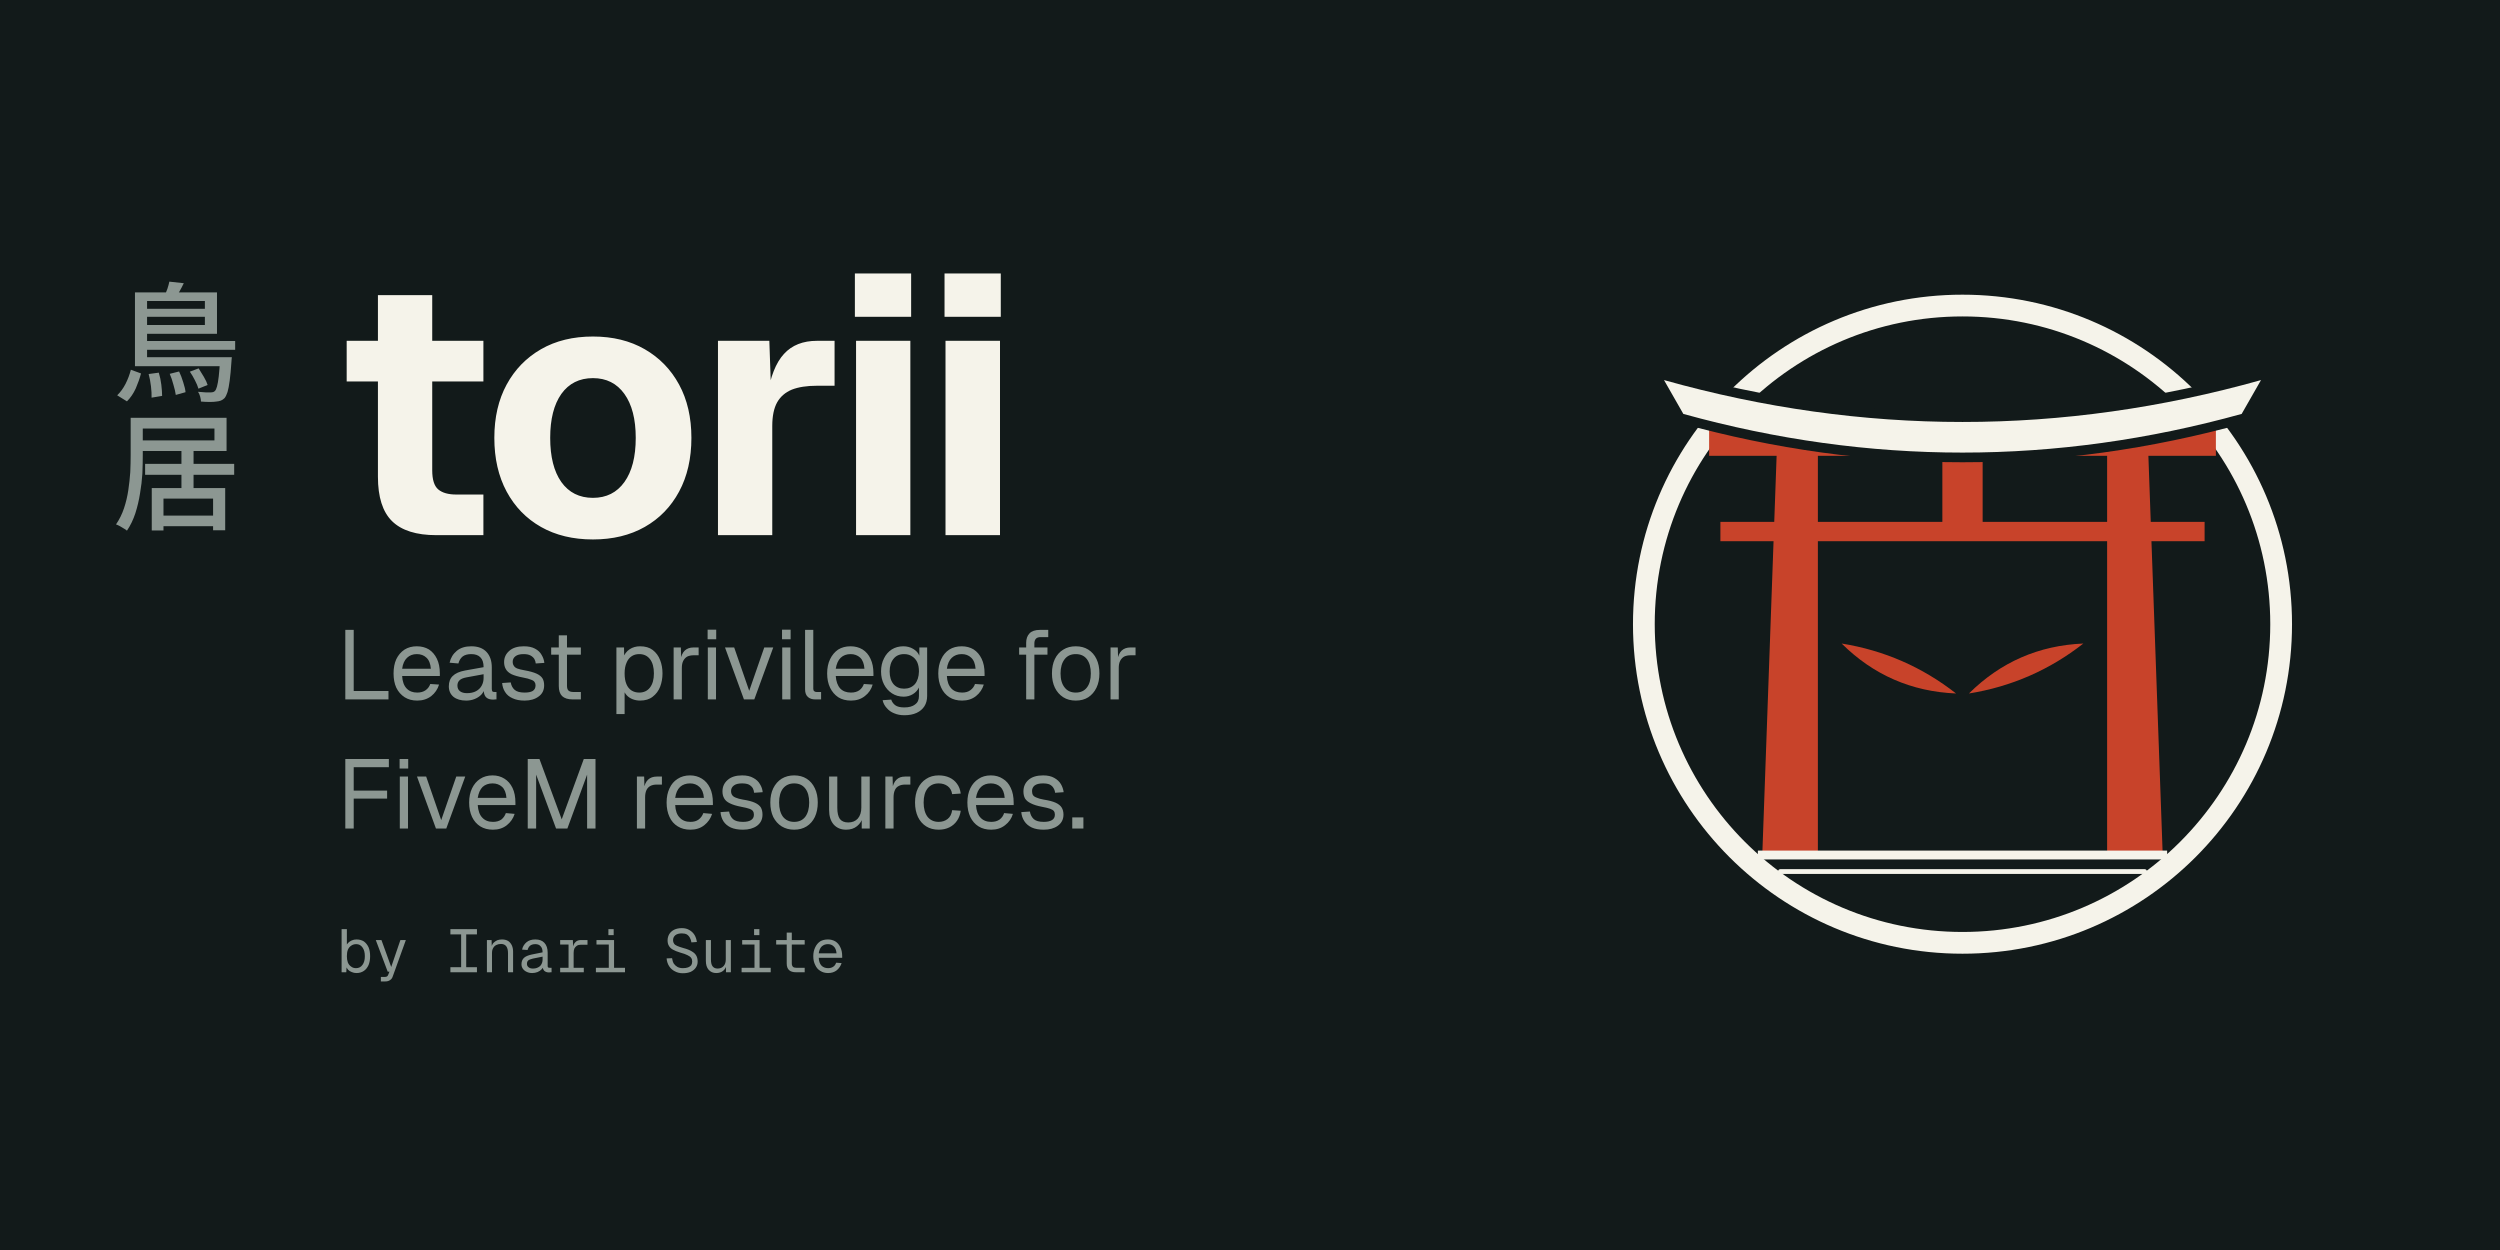
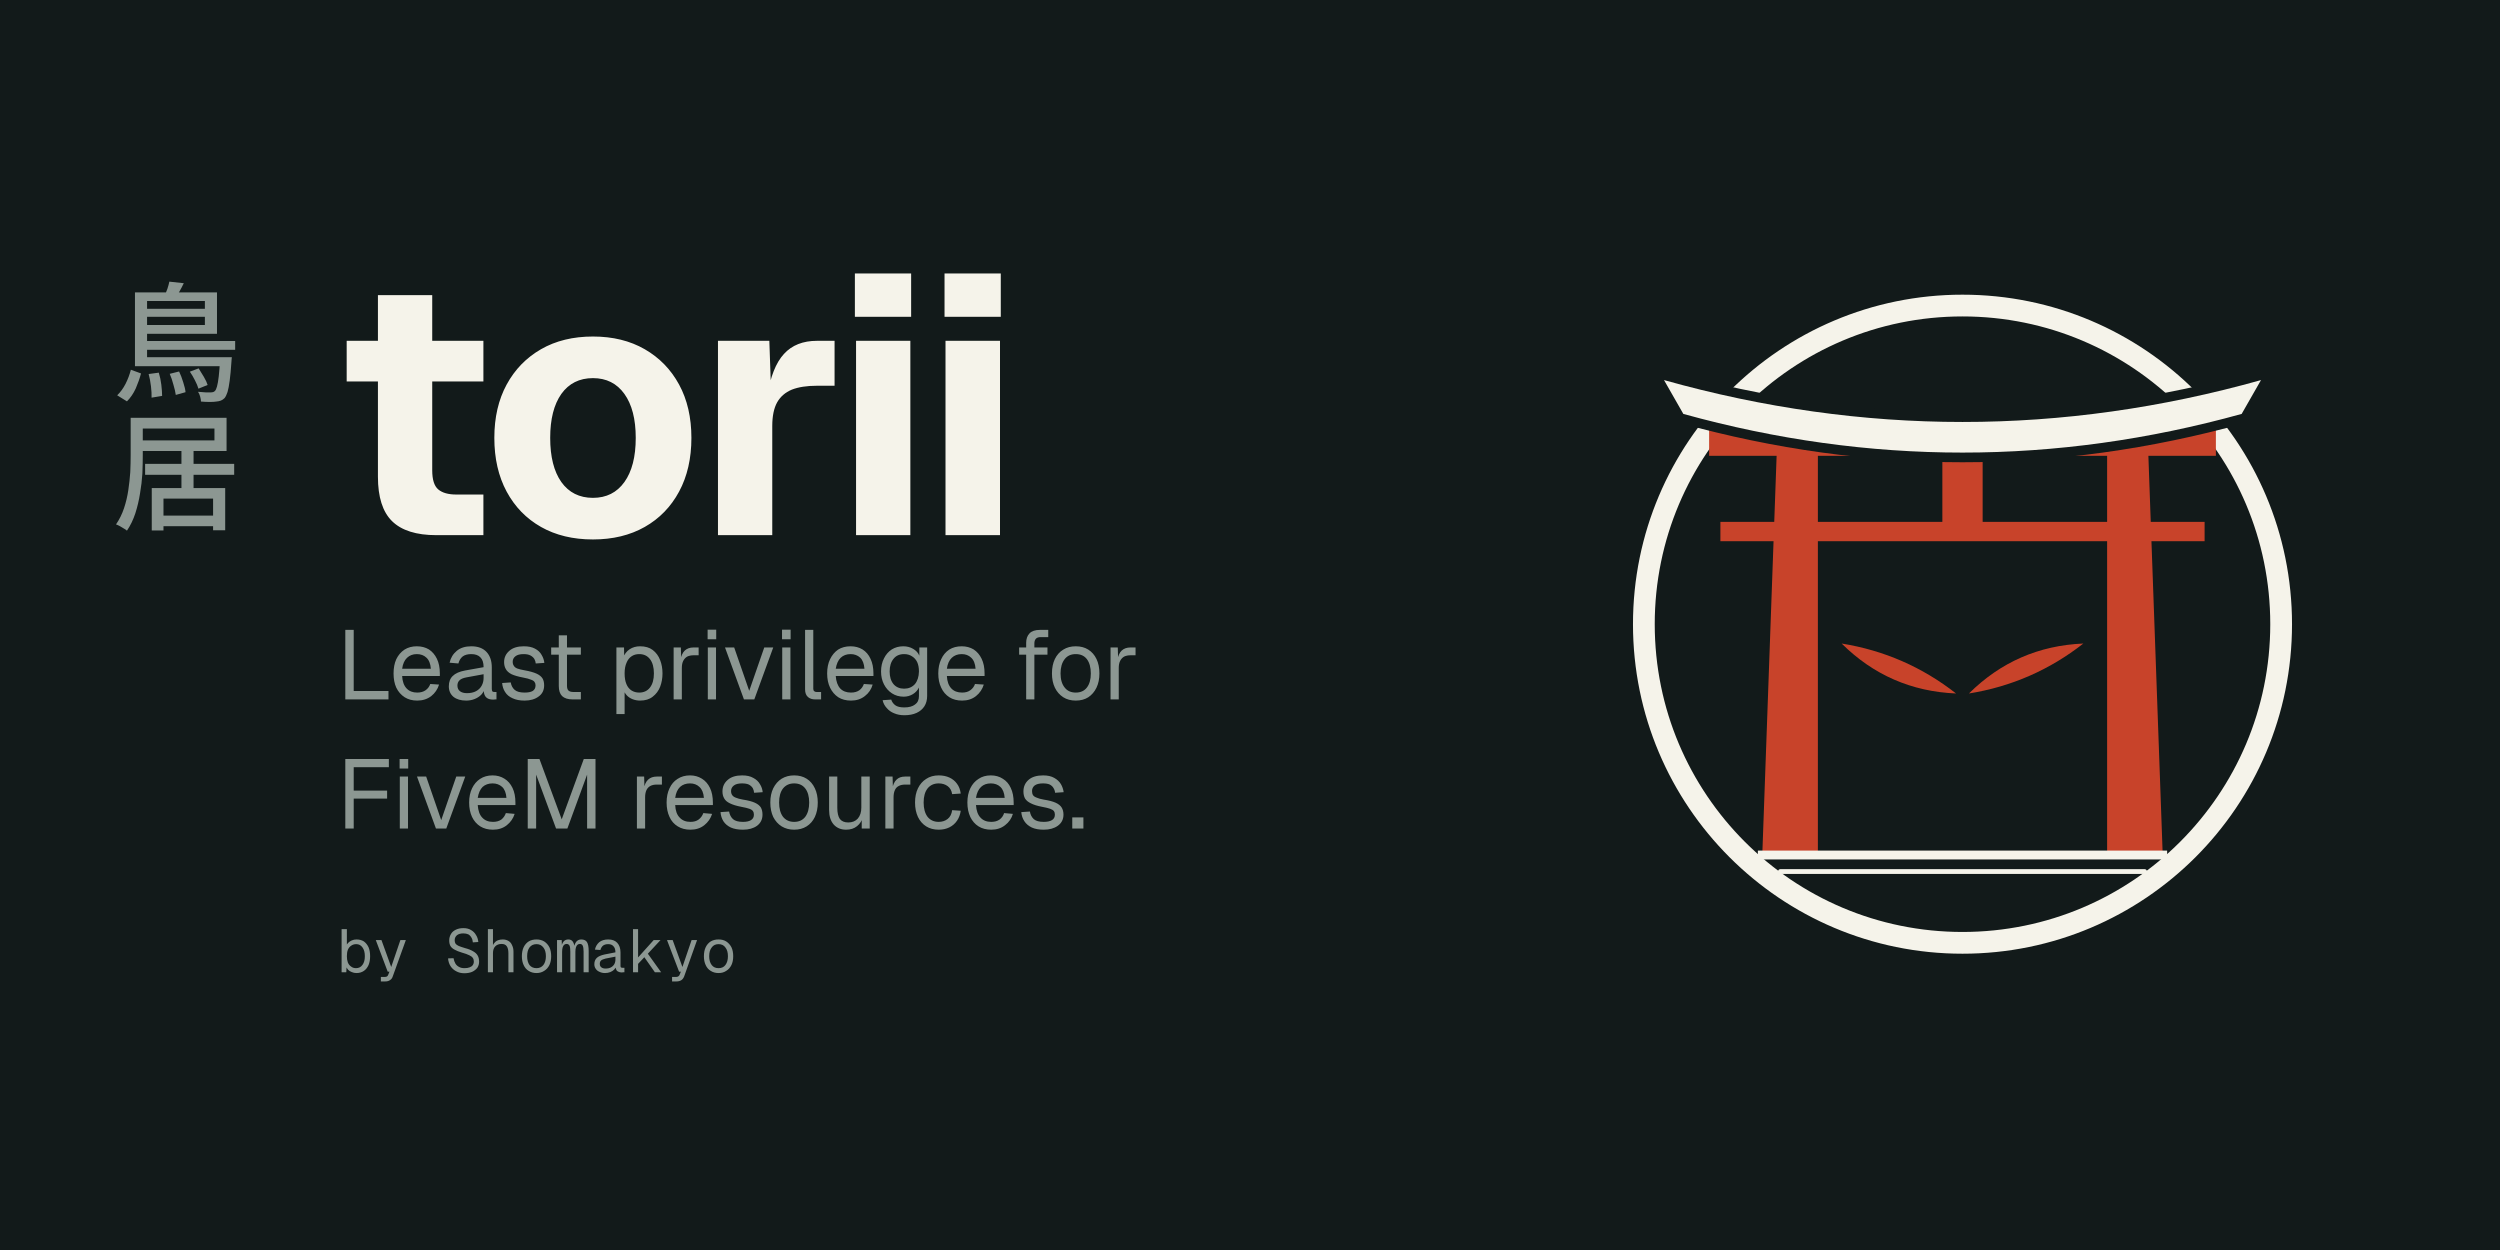
- <svg xmlns="http://www.w3.org/2000/svg" viewBox="0 0 1280 640" width="1280" height="640" role="img" aria-label="torii, by Inari Suite">
+ <svg xmlns="http://www.w3.org/2000/svg" viewBox="0 0 1280 640" width="1280" height="640" role="img" aria-label="torii, by Shomakyo">
  <rect width="1280" height="640" fill="#121A1A" />
  <g transform="translate(793.6 108.8) scale(0.4125)">
    <g id="tsocial-disque">
      <circle cx="512" cy="511" r="383" fill="#121A1A" />
    </g>
    <g id="anneau">
      <circle cx="512" cy="511" r="395.5" fill="none" stroke="#F5F3EA" stroke-width="27" />
    </g>
    <g id="passage">
      <rect x="332.5" y="408" width="359.0" height="384" fill="#121A1A" />
    </g>
    <g id="torii">
      <g fill="#C8432A">
        <polygon points="281.5,296 332.5,296 332.5,797 263.5,797" />
        <polygon points="691.5,296 742.5,296 760.5,797 691.5,797" />
        <rect x="211.5" y="384" width="601" height="24" />
      </g>
    </g>
    <g id="kasagi">
      <g fill="#C8432A">
        <rect x="487.0" y="296" width="50" height="90" />
        <rect x="197.5" y="262" width="629" height="40" />
      </g>
      <path d="M141.5 208 Q512.0 312 882.5 208 L858.5 250 Q512.0 346 165.5 250 Z" fill="#121A1A" stroke="#121A1A" stroke-width="24" stroke-linejoin="round" />
      <path d="M141.5 208 Q512.0 312 882.5 208 L858.5 250 Q512.0 346 165.5 250 Z" fill="#F5F3EA" />
    </g>
    <g id="yeux">
      <path d="M362.0 535.0 Q421.0 593.5 504.0 597.0 Q441.0 547.7 362.0 535.0 Z" fill="#C8432A" />
      <path d="M662.0 535.0 Q579.0 538.5 520.0 597.0 Q599.0 584.3 662.0 535.0 Z" fill="#C8432A" />
    </g>
    <g id="socle">
      <rect x="258" y="792" width="508" height="11" fill="#F5F3EA" />
      <rect x="283" y="815" width="458" height="6" rx="3" fill="#F5F3EA" />
    </g>
  </g>
  <path d="M69.1 182.9H114.5V187.5H69.1ZM72.3 174.6H120.4V179.1H72.3ZM72.5 158.1H107.8V162.2H72.5ZM112.7 182.9H118.7Q118.7 182.9 118.6 183.8Q118.6 184.6 118.5 185.2Q118.1 191.2 117.6 194.9Q117.1 198.7 116.5 200.7Q115.8 202.8 115.0 203.8Q114.1 204.7 113.1 205.1Q112.0 205.5 110.7 205.6Q109.5 205.8 107.4 205.8Q105.3 205.8 102.9 205.6Q102.9 204.6 102.5 203.1Q102.1 201.7 101.4 200.6Q103.5 200.8 105.3 200.9Q107.1 200.9 107.9 200.9Q109.4 200.9 110.0 200.2Q110.6 199.7 111.1 197.9Q111.6 196.1 112.0 192.7Q112.4 189.2 112.7 183.8ZM86.7 144.2 94.1 145.0Q93.1 147.1 91.9 149.2Q90.7 151.2 89.7 152.7L84.2 151.7Q84.9 150.0 85.7 147.9Q86.4 145.8 86.7 144.2ZM72.8 149.7H111.1V170.9H72.8V166.4H104.9V154.1H72.8ZM69.1 149.7H75.3V185.0H69.1ZM86.9 191.4 91.7 190.2Q92.9 192.7 93.8 195.7Q94.8 198.7 95.0 200.8L90.0 202.2Q89.7 200.0 88.8 197.0Q88.0 193.9 86.9 191.4ZM97.2 190.3 101.7 188.6Q103.0 190.6 104.4 193.0Q105.8 195.4 106.3 197.1L101.6 199.0Q101.1 197.2 99.8 194.7Q98.6 192.3 97.2 190.3ZM76.1 191.5 81.3 190.8Q82.2 193.7 82.6 197.0Q83.0 200.4 83.0 202.7L77.6 203.6Q77.7 201.2 77.3 197.8Q76.9 194.4 76.1 191.5ZM67.0 189.3 72.2 191.2Q71.2 195.0 69.5 198.9Q67.7 202.8 65.0 205.5L60.0 202.4Q62.5 200.0 64.3 196.5Q66.1 192.9 67.0 189.3Z" fill="#8C9792" />
  <path d="M66.9 213.9H73.1V233.1Q73.1 237.4 72.9 242.4Q72.6 247.4 71.7 252.6Q70.9 257.8 69.3 262.8Q67.7 267.7 65.0 271.7Q64.5 271.2 63.4 270.6Q62.4 270.0 61.4 269.4Q60.3 268.8 59.4 268.5Q62.0 264.7 63.5 260.2Q65.0 255.7 65.7 250.9Q66.4 246.2 66.7 241.7Q66.9 237.1 66.9 233.1ZM71.0 213.9H116.0V230.9H71.0V225.5H109.8V219.4H71.0ZM74.3 237.5H119.9V243.1H74.3ZM80.5 264.0H112.0V269.4H80.5ZM92.9 230.6H99.1V252.0H92.9ZM77.7 249.9H115.3V271.5H109.1V255.3H83.7V271.6H77.7Z" fill="#8C9792" />
  <path d="M223.4 274.0Q208.0 274.0 200.7 266.8Q193.5 259.7 193.5 244.1V151.1H221.3V240.8Q221.3 248.0 224.4 250.6Q227.5 253.2 233.6 253.2H247.5V274.0ZM177.5 195.3V174.5H247.5V195.3Z M303.6 276.2Q288.3 276.2 277.0 269.8Q265.7 263.4 259.4 251.7Q253.1 240.0 253.1 224.2Q253.1 208.5 259.4 196.9Q265.7 185.3 277.0 178.8Q288.3 172.3 303.6 172.3Q318.8 172.3 330.1 178.8Q341.4 185.3 347.7 196.9Q354.0 208.5 354.0 224.2Q354.0 240.0 347.7 251.7Q341.4 263.4 330.1 269.8Q318.8 276.2 303.6 276.2ZM303.6 254.9Q313.9 254.9 319.7 246.8Q325.5 238.7 325.5 224.2Q325.5 209.8 319.7 201.7Q313.9 193.6 303.6 193.6Q293.2 193.6 287.4 201.7Q281.7 209.8 281.7 224.2Q281.7 238.7 287.4 246.8Q293.2 254.9 303.6 254.9Z M367.6 274.0V174.5H393.9L394.9 203.4L392.8 202.9Q395.2 187.9 401.4 181.2Q407.5 174.5 418.3 174.5H427.3V197.5H418.3Q410.5 197.5 405.4 199.5Q400.4 201.6 397.9 206.0Q395.4 210.5 395.4 218.1V274.0Z M438.3 274.0V174.5H466.1V274.0ZM437.7 162.2V140.0H466.5V162.2Z M484.1 274.0V174.5H512.0V274.0ZM483.6 162.2V140.0H512.4V162.2Z" fill="#F5F3EA" />
  <path d="M176.8 358.1V322.5H181.1V356.0L178.9 353.8H198.9V358.1Z M213.6 358.7Q209.9 358.7 207.2 357.0Q204.4 355.2 202.9 352.1Q201.5 349.0 201.5 344.8Q201.5 340.6 202.9 337.5Q204.4 334.4 207.1 332.6Q209.8 330.9 213.4 330.9Q216.9 330.9 219.6 332.5Q222.2 334.2 223.7 337.3Q225.2 340.4 225.2 344.8V346.1H205.9Q206.1 350.3 208.2 352.5Q210.2 354.6 213.6 354.6Q216.2 354.6 217.9 353.4Q219.6 352.2 220.3 350.2L224.8 350.5Q223.7 354.1 220.8 356.4Q217.8 358.7 213.6 358.7ZM205.9 342.4H220.6Q220.3 338.5 218.3 336.7Q216.4 334.9 213.4 334.9Q210.4 334.9 208.4 336.8Q206.4 338.7 205.9 342.4Z M238.7 358.7Q234.6 358.7 232.2 356.8Q229.8 354.8 229.8 351.4Q229.8 348.0 231.8 346.1Q233.8 344.1 238.1 343.3L247.6 341.6Q247.6 338.2 246.0 336.6Q244.4 334.9 241.3 334.9Q238.5 334.9 236.9 336.1Q235.3 337.4 234.7 339.7L230.2 339.3Q231.0 335.6 233.9 333.2Q236.7 330.9 241.3 330.9Q246.4 330.9 249.1 333.8Q251.8 336.7 251.8 341.7V352.7Q251.8 353.6 252.1 354.0Q252.4 354.3 253.2 354.3H254.2V358.1Q254.0 358.1 253.6 358.1Q253.1 358.2 252.6 358.2Q250.8 358.2 249.7 357.6Q248.6 357.0 248.1 355.8Q247.6 354.5 247.6 352.5L248.1 352.6Q247.7 354.3 246.4 355.7Q245.0 357.1 243.0 357.9Q241.0 358.7 238.7 358.7ZM239.1 354.9Q241.8 354.9 243.7 353.9Q245.6 352.9 246.6 351.1Q247.6 349.3 247.6 347.1V345.2L238.9 346.8Q236.2 347.3 235.2 348.4Q234.2 349.4 234.2 351.0Q234.2 352.9 235.5 353.9Q236.8 354.9 239.1 354.9Z M268.6 358.7Q264.9 358.7 262.4 357.5Q259.9 356.4 258.6 354.3Q257.3 352.3 257.1 349.7L261.5 349.4Q261.9 351.8 263.5 353.2Q265.1 354.6 268.6 354.6Q271.3 354.6 272.7 353.8Q274.2 352.9 274.2 350.9Q274.2 349.9 273.7 349.2Q273.3 348.5 271.9 348.0Q270.5 347.4 267.8 346.9Q264.1 346.2 261.9 345.2Q259.8 344.1 259.0 342.6Q258.1 341.1 258.1 339.0Q258.1 335.5 260.8 333.2Q263.4 330.9 268.2 330.9Q271.7 330.9 273.9 332.1Q276.2 333.3 277.3 335.3Q278.5 337.3 278.7 339.4L274.3 339.7Q274.2 338.5 273.6 337.4Q272.9 336.3 271.6 335.6Q270.3 334.9 268.1 334.9Q265.3 334.9 263.9 336.0Q262.5 337.1 262.5 338.8Q262.5 340.1 263.1 340.9Q263.6 341.8 264.9 342.3Q266.3 342.8 268.6 343.2Q272.5 343.9 274.7 344.9Q276.9 345.9 277.8 347.4Q278.6 348.8 278.6 350.9Q278.6 354.6 275.8 356.6Q273.0 358.7 268.6 358.7Z M293.2 358.1Q289.6 358.1 287.8 356.4Q286.1 354.7 286.1 351.2V325.3H290.3V351.1Q290.3 352.9 291.1 353.6Q291.9 354.3 293.6 354.3H297.4V358.1ZM282.2 335.2V331.5H297.4V335.2Z M315.6 365.6V331.5H319.5L319.6 337.2L319.0 336.9Q320.0 334.0 322.4 332.4Q324.7 330.9 327.7 330.9Q331.7 330.9 334.2 332.8Q336.8 334.8 338.0 338.0Q339.2 341.1 339.2 344.8Q339.2 348.4 338.0 351.6Q336.8 354.7 334.2 356.7Q331.7 358.7 327.7 358.7Q325.7 358.7 323.9 358.0Q322.1 357.3 320.9 356.0Q319.7 354.7 319.2 353.0L319.8 352.3V365.6ZM327.3 354.6Q330.8 354.6 332.8 352.0Q334.8 349.4 334.8 344.8Q334.8 340.1 332.8 337.5Q330.8 334.9 327.3 334.9Q325.0 334.9 323.4 336.0Q321.7 337.1 320.8 339.3Q319.8 341.5 319.8 344.8Q319.8 348.0 320.7 350.2Q321.6 352.4 323.3 353.5Q325.0 354.6 327.3 354.6Z M344.9 358.1V331.5H348.6L348.8 338.2L348.4 338.1Q348.9 334.7 350.6 333.1Q352.3 331.5 355.1 331.5H357.7V335.5H355.2Q353.2 335.5 351.8 336.2Q350.5 337.0 349.8 338.4Q349.1 339.8 349.1 342.0V358.1Z M362.4 358.1V331.5H366.6V358.1ZM362.3 327.3V322.4H366.7V327.3Z M380.9 358.1 371.2 331.5H375.9L383.6 353.7L391.3 331.5H395.9L386.2 358.1Z M400.5 358.1V331.5H404.7V358.1ZM400.4 327.3V322.4H404.8V327.3Z M417.4 358.1Q415.1 358.1 413.7 356.9Q412.2 355.6 412.2 353.0V322.5H416.4V352.7Q416.4 353.5 416.9 353.9Q417.3 354.3 418.1 354.3H420.4V358.1Z M435.7 358.7Q431.9 358.7 429.2 357.0Q426.5 355.2 425.0 352.1Q423.5 349.0 423.5 344.8Q423.5 340.6 425.0 337.5Q426.5 334.4 429.1 332.6Q431.8 330.9 435.5 330.9Q438.9 330.9 441.6 332.5Q444.3 334.2 445.7 337.3Q447.2 340.4 447.2 344.8V346.1H427.9Q428.2 350.3 430.2 352.5Q432.2 354.6 435.7 354.6Q438.3 354.6 440.0 353.4Q441.6 352.2 442.3 350.2L446.8 350.5Q445.8 354.1 442.8 356.4Q439.9 358.7 435.7 358.7ZM427.9 342.4H442.6Q442.3 338.5 440.4 336.7Q438.4 334.9 435.5 334.9Q432.4 334.9 430.4 336.8Q428.5 338.7 427.9 342.4Z M463.0 366.2Q460.1 366.2 457.8 365.2Q455.5 364.3 454.0 362.5Q452.4 360.8 451.9 358.5L456.3 358.2Q456.9 360.0 458.4 361.1Q459.9 362.2 463.0 362.2Q466.6 362.2 468.5 360.7Q470.5 359.3 470.5 356.4V352.0Q469.5 354.1 467.4 355.4Q465.3 356.7 462.7 356.7Q459.3 356.7 456.7 355.0Q454.1 353.3 452.6 350.4Q451.1 347.5 451.1 343.8Q451.1 340.0 452.6 337.1Q454.0 334.2 456.6 332.5Q459.2 330.9 462.5 330.9Q465.3 330.9 467.5 332.2Q469.8 333.5 470.7 335.7V331.5H474.7V356.3Q474.7 359.4 473.3 361.6Q471.9 363.8 469.3 365.0Q466.7 366.2 463.0 366.2ZM462.9 352.6Q466.3 352.6 468.4 350.3Q470.4 347.9 470.5 343.8Q470.5 341.0 469.6 339.0Q468.7 337.1 466.9 336.0Q465.2 334.9 462.9 334.9Q459.4 334.9 457.5 337.3Q455.5 339.7 455.5 343.8Q455.5 347.9 457.5 350.3Q459.5 352.6 462.9 352.6Z M492.6 358.7Q488.8 358.7 486.1 357.0Q483.3 355.2 481.9 352.1Q480.4 349.0 480.4 344.8Q480.4 340.6 481.9 337.5Q483.3 334.4 486.0 332.6Q488.7 330.9 492.4 330.9Q495.8 330.9 498.5 332.5Q501.1 334.2 502.6 337.3Q504.1 340.4 504.1 344.8V346.1H484.8Q485.0 350.3 487.1 352.5Q489.1 354.6 492.6 354.6Q495.2 354.6 496.8 353.4Q498.5 352.2 499.2 350.2L503.7 350.5Q502.6 354.1 499.7 356.4Q496.8 358.7 492.6 358.7ZM484.8 342.4H499.5Q499.2 338.5 497.2 336.7Q495.3 334.9 492.4 334.9Q489.3 334.9 487.3 336.8Q485.3 338.7 484.8 342.4Z M525.4 358.1V329.1Q525.4 326.1 527.1 324.3Q528.8 322.5 532.5 322.5H536.7V326.2H532.8Q531.2 326.2 530.4 327.0Q529.6 327.9 529.6 329.4V358.1ZM521.8 335.2V331.5H536.3V335.2Z M550.8 358.7Q547.1 358.7 544.4 357.0Q541.6 355.2 540.1 352.1Q538.6 349.0 538.6 344.8Q538.6 340.5 540.1 337.4Q541.6 334.3 544.4 332.6Q547.1 330.9 550.8 330.9Q554.5 330.9 557.2 332.6Q559.9 334.3 561.4 337.4Q562.9 340.5 562.9 344.8Q562.9 349.0 561.4 352.1Q559.9 355.2 557.2 357.0Q554.5 358.7 550.8 358.7ZM550.8 354.6Q554.5 354.6 556.5 352.0Q558.5 349.4 558.5 344.8Q558.5 340.2 556.5 337.5Q554.5 334.9 550.8 334.9Q547.1 334.9 545.1 337.5Q543.0 340.2 543.0 344.8Q543.0 349.4 545.1 352.0Q547.1 354.6 550.8 354.6Z M568.6 358.1V331.5H572.3L572.5 338.2L572.1 338.1Q572.6 334.7 574.3 333.1Q576.0 331.5 578.8 331.5H581.4V335.5H578.9Q576.9 335.5 575.5 336.2Q574.2 337.0 573.5 338.4Q572.8 339.8 572.8 342.0V358.1Z" fill="#8C9792" />
  <path d="M176.8 424.2V388.6H199.1V392.8H178.9L181.1 390.6V407.0L178.9 404.8H198.2V408.9H178.9L181.1 406.7V424.2Z M204.7 424.2V397.6H208.9V424.2ZM204.6 393.5V388.6H209.0V393.5Z M223.2 424.2 213.5 397.6H218.2L225.9 419.9L233.6 397.6H238.2L228.5 424.2Z M252.4 424.8Q248.6 424.8 245.9 423.1Q243.2 421.4 241.7 418.3Q240.2 415.1 240.2 410.9Q240.2 406.7 241.7 403.6Q243.2 400.5 245.8 398.8Q248.5 397.0 252.2 397.0Q255.6 397.0 258.3 398.7Q260.9 400.3 262.4 403.4Q263.9 406.5 263.9 411.0V412.2H244.6Q244.9 416.5 246.9 418.6Q248.9 420.8 252.4 420.8Q255.0 420.8 256.7 419.6Q258.3 418.3 259.0 416.3L263.5 416.7Q262.4 420.2 259.5 422.5Q256.6 424.8 252.4 424.8ZM244.6 408.5H259.3Q259.0 404.7 257.1 402.9Q255.1 401.1 252.2 401.1Q249.1 401.1 247.1 402.9Q245.2 404.8 244.6 408.5Z M270.2 424.2V388.6H276.2L287.6 419.5L298.9 388.6H304.9V424.2H300.6V396.6L290.5 424.2H284.7L274.5 396.6V424.2Z M326.1 424.2V397.6H329.8L330.0 404.4L329.6 404.2Q330.1 400.8 331.8 399.2Q333.5 397.6 336.3 397.6H338.9V401.7H336.3Q334.3 401.7 333.0 402.4Q331.7 403.1 331.0 404.5Q330.3 406.0 330.3 408.2V424.2Z M353.5 424.8Q349.7 424.8 347.0 423.1Q344.2 421.4 342.8 418.3Q341.3 415.1 341.3 410.9Q341.3 406.7 342.8 403.6Q344.2 400.5 346.9 398.8Q349.6 397.0 353.3 397.0Q356.7 397.0 359.4 398.7Q362.0 400.3 363.5 403.4Q365.0 406.5 365.0 411.0V412.2H345.7Q345.9 416.5 348.0 418.6Q350.0 420.8 353.5 420.8Q356.1 420.8 357.7 419.6Q359.4 418.3 360.1 416.3L364.6 416.7Q363.5 420.2 360.6 422.5Q357.7 424.8 353.5 424.8ZM345.7 408.5H360.4Q360.1 404.7 358.1 402.9Q356.2 401.1 353.3 401.1Q350.2 401.1 348.2 402.9Q346.2 404.8 345.7 408.5Z M380.4 424.8Q376.7 424.8 374.2 423.7Q371.7 422.5 370.4 420.5Q369.1 418.4 368.9 415.8L373.3 415.5Q373.7 417.9 375.3 419.4Q376.9 420.8 380.4 420.8Q383.1 420.8 384.5 419.9Q386.0 419.0 386.0 417.1Q386.0 416.0 385.5 415.3Q385.1 414.6 383.7 414.1Q382.3 413.6 379.6 413.1Q375.9 412.4 373.7 411.3Q371.6 410.3 370.8 408.8Q369.9 407.3 369.9 405.2Q369.9 401.6 372.6 399.3Q375.2 397.0 380.0 397.0Q383.5 397.0 385.7 398.3Q388.0 399.5 389.1 401.5Q390.3 403.4 390.5 405.6L386.1 405.9Q386.0 404.6 385.4 403.5Q384.7 402.4 383.4 401.7Q382.1 401.1 379.9 401.1Q377.1 401.1 375.7 402.2Q374.3 403.3 374.3 405.0Q374.3 406.3 374.9 407.1Q375.4 407.9 376.7 408.4Q378.1 409.0 380.4 409.4Q384.3 410.0 386.5 411.0Q388.7 412.0 389.6 413.5Q390.4 415.0 390.4 417.1Q390.4 420.7 387.6 422.8Q384.8 424.8 380.4 424.8Z M406.6 424.8Q403.0 424.8 400.2 423.1Q397.5 421.4 395.9 418.3Q394.4 415.1 394.4 410.9Q394.4 406.7 395.9 403.6Q397.5 400.4 400.2 398.7Q403.0 397.0 406.6 397.0Q410.3 397.0 413.0 398.7Q415.7 400.4 417.2 403.6Q418.7 406.7 418.7 410.9Q418.7 415.1 417.2 418.3Q415.7 421.4 413.0 423.1Q410.3 424.8 406.6 424.8ZM406.6 420.8Q410.3 420.8 412.3 418.2Q414.3 415.5 414.3 410.9Q414.3 406.3 412.3 403.7Q410.3 401.1 406.6 401.1Q403.0 401.1 400.9 403.7Q398.9 406.3 398.9 410.9Q398.9 415.5 400.9 418.2Q403.0 420.8 406.6 420.8Z M433.2 424.8Q429.2 424.8 426.8 422.1Q424.5 419.4 424.5 414.7V397.6H428.7V413.6Q428.7 417.4 430.0 419.3Q431.4 421.1 434.3 421.1Q437.4 421.1 439.2 419.1Q441.0 417.0 441.0 413.5V397.6H445.3V424.2H441.2V417.6L441.9 418.0Q441.1 421.2 438.8 423.0Q436.6 424.8 433.2 424.8Z M453.3 424.2V397.6H457.0L457.2 404.4L456.8 404.2Q457.3 400.8 459.0 399.2Q460.6 397.6 463.4 397.6H466.1V401.7H463.5Q461.5 401.7 460.2 402.4Q458.8 403.1 458.2 404.5Q457.5 406.0 457.5 408.2V424.2Z M480.6 424.8Q476.9 424.8 474.2 423.1Q471.5 421.4 470.0 418.3Q468.5 415.1 468.5 410.9Q468.5 406.7 470.0 403.6Q471.5 400.5 474.2 398.8Q476.9 397.0 480.6 397.0Q483.7 397.0 486.1 398.1Q488.5 399.2 490.0 401.3Q491.5 403.3 491.9 406.3L487.5 406.6Q487.1 403.9 485.2 402.5Q483.3 401.1 480.6 401.1Q477.0 401.1 474.9 403.7Q472.9 406.3 472.9 410.9Q472.9 415.5 474.9 418.2Q477.0 420.8 480.6 420.8Q483.3 420.8 485.2 419.3Q487.1 417.8 487.5 414.8L491.9 415.1Q491.5 418.0 490.0 420.2Q488.5 422.4 486.1 423.6Q483.7 424.8 480.6 424.8Z M507.5 424.8Q503.7 424.8 501.0 423.1Q498.3 421.4 496.8 418.3Q495.3 415.1 495.3 410.9Q495.3 406.7 496.8 403.6Q498.3 400.5 501.0 398.8Q503.6 397.0 507.3 397.0Q510.8 397.0 513.4 398.7Q516.1 400.3 517.5 403.4Q519.0 406.5 519.0 411.0V412.2H499.7Q500.0 416.5 502.0 418.6Q504.0 420.8 507.5 420.8Q510.1 420.8 511.8 419.6Q513.5 418.3 514.1 416.3L518.6 416.7Q517.6 420.2 514.6 422.5Q511.7 424.8 507.5 424.8ZM499.7 408.5H514.4Q514.1 404.7 512.2 402.9Q510.3 401.1 507.3 401.1Q504.2 401.1 502.3 402.9Q500.3 404.8 499.7 408.5Z M534.4 424.8Q530.7 424.8 528.3 423.7Q525.8 422.5 524.5 420.5Q523.1 418.4 522.9 415.8L527.3 415.5Q527.7 417.9 529.3 419.4Q530.9 420.8 534.4 420.8Q537.1 420.8 538.6 419.9Q540.1 419.0 540.1 417.1Q540.1 416.0 539.6 415.3Q539.1 414.6 537.7 414.1Q536.3 413.6 533.6 413.1Q529.9 412.4 527.8 411.3Q525.7 410.3 524.8 408.8Q524.0 407.3 524.0 405.2Q524.0 401.6 526.6 399.3Q529.2 397.0 534.1 397.0Q537.6 397.0 539.8 398.3Q542.0 399.5 543.2 401.5Q544.3 403.4 544.6 405.6L540.2 405.9Q540.1 404.6 539.4 403.5Q538.8 402.4 537.5 401.7Q536.2 401.1 534.0 401.1Q531.1 401.1 529.7 402.2Q528.4 403.3 528.4 405.0Q528.4 406.3 528.9 407.1Q529.4 407.9 530.8 408.4Q532.1 409.0 534.4 409.4Q538.3 410.0 540.5 411.0Q542.7 412.0 543.6 413.5Q544.5 415.0 544.5 417.1Q544.5 420.7 541.6 422.8Q538.8 424.8 534.4 424.8Z M549.0 424.2V418.5H554.7V424.2Z" fill="#8C9792" />
-   <path d="M182.5 498.2Q181.2 498.2 180.1 497.7Q179.0 497.3 178.2 496.5Q177.5 495.7 177.1 494.5L177.5 494.1L177.3 497.8H174.9V475.7H177.6V484.9L177.3 484.2Q177.6 483.4 178.3 482.7Q179.0 482.0 180.1 481.5Q181.2 481.0 182.5 481.0Q184.7 481.0 186.3 482.0Q187.8 483.1 188.7 485.0Q189.5 486.9 189.5 489.6Q189.5 492.2 188.7 494.1Q187.8 496.1 186.3 497.1Q184.7 498.2 182.5 498.2ZM182.3 495.7Q184.4 495.7 185.6 494.0Q186.8 492.4 186.8 489.6Q186.8 486.7 185.6 485.1Q184.4 483.4 182.4 483.4Q180.9 483.4 179.8 484.2Q178.7 484.9 178.1 486.3Q177.6 487.6 177.6 489.6Q177.6 491.4 178.1 492.8Q178.7 494.2 179.8 494.9Q180.8 495.7 182.3 495.7Z M195.0 502.5V500.2H196.9Q197.8 500.2 198.2 499.9Q198.6 499.6 198.8 499.0L199.4 497.5H198.5L192.4 481.3H195.3L200.3 495.1L205.0 481.3H207.8L201.1 499.9Q200.7 501.2 199.7 501.8Q198.8 502.5 197.2 502.5Z M230.6 497.8V495.2H236.1V478.4H230.6V475.7H244.2V478.4H238.7V495.2H244.2V497.8Z M249.3 497.8V481.3H251.7L251.8 485.5L251.5 485.3Q251.8 483.8 252.6 482.8Q253.5 481.9 254.6 481.4Q255.8 481.0 257.0 481.0Q258.9 481.0 260.2 481.8Q261.4 482.6 262.1 484.1Q262.7 485.5 262.7 487.2V497.8H260.1V488.0Q260.1 485.7 259.2 484.5Q258.3 483.3 256.5 483.3Q255.2 483.3 254.2 483.8Q253.1 484.3 252.5 485.4Q251.9 486.4 251.9 488.0V497.8Z M272.5 498.2Q270.9 498.2 269.7 497.6Q268.5 497.1 267.7 496.0Q267.0 495.0 267.0 493.7Q267.0 491.6 268.3 490.4Q269.5 489.3 272.3 488.7L277.8 487.6Q277.8 485.5 276.8 484.5Q275.9 483.4 274.1 483.4Q272.4 483.4 271.4 484.2Q270.5 485.0 270.1 486.4L267.3 486.2Q267.8 483.9 269.6 482.4Q271.3 481.0 274.1 481.0Q277.1 481.0 278.7 482.7Q280.4 484.5 280.4 487.7V494.5Q280.4 495.1 280.6 495.3Q280.9 495.5 281.4 495.5H282.4V497.8Q282.3 497.8 281.9 497.8Q281.4 497.9 281.1 497.9Q280.0 497.9 279.3 497.5Q278.6 497.2 278.2 496.4Q277.8 495.7 277.8 494.4H278.3Q278.1 495.5 277.2 496.4Q276.4 497.2 275.2 497.7Q273.9 498.2 272.5 498.2ZM272.8 495.9Q274.4 495.9 275.5 495.3Q276.7 494.7 277.2 493.7Q277.8 492.6 277.8 491.3V489.8L272.8 490.8Q271.1 491.2 270.4 491.8Q269.8 492.4 269.8 493.5Q269.8 494.6 270.6 495.2Q271.4 495.9 272.8 495.9Z M286.8 497.8V495.5H292.4L291.1 496.7V482.4L292.4 483.6H286.8V481.3H293.3L293.5 485.7L293.3 485.6Q293.5 483.4 294.6 482.4Q295.6 481.3 297.4 481.3H300.8V483.7H297.4Q296.2 483.7 295.4 484.2Q294.6 484.7 294.1 485.6Q293.7 486.5 293.7 487.9V496.7L292.4 495.5H298.9V497.8Z M305.1 497.8V495.5H311.7V482.4L313.0 483.6H305.4V481.3H314.4V495.5H320.0V497.8H314.4H311.7ZM311.5 478.8V475.7H314.2V478.8Z M349.6 498.3Q347.3 498.3 345.5 497.3Q343.7 496.4 342.6 494.7Q341.5 493.0 341.3 490.7L344.1 490.6Q344.3 492.2 345.0 493.4Q345.8 494.5 346.9 495.1Q348.1 495.7 349.6 495.7Q351.2 495.7 352.3 495.3Q353.3 494.9 353.9 494.2Q354.4 493.4 354.4 492.3Q354.4 491.2 353.9 490.5Q353.4 489.7 352.1 489.1Q350.8 488.4 348.2 487.7Q345.9 487.0 344.5 486.2Q343.1 485.4 342.5 484.3Q341.8 483.2 341.8 481.5Q341.8 479.7 342.7 478.2Q343.6 476.8 345.2 476.0Q346.9 475.2 349.1 475.2Q351.4 475.2 353.0 476.2Q354.6 477.1 355.6 478.7Q356.5 480.2 356.8 482.3L354.0 482.5Q353.8 481.1 353.2 480.1Q352.6 479.0 351.6 478.4Q350.6 477.9 349.1 477.9Q347.0 477.9 345.8 478.8Q344.6 479.8 344.6 481.4Q344.6 482.4 345.1 483.1Q345.5 483.8 346.7 484.3Q347.8 484.8 349.9 485.4Q352.6 486.1 354.2 487.1Q355.8 488.0 356.5 489.3Q357.2 490.5 357.2 492.4Q357.2 494.1 356.2 495.5Q355.3 496.8 353.6 497.6Q351.9 498.3 349.6 498.3Z M366.7 498.2Q364.3 498.2 362.8 496.5Q361.4 494.9 361.4 491.9V481.3H364.0V491.2Q364.0 493.6 364.8 494.7Q365.7 495.9 367.4 495.9Q369.4 495.9 370.5 494.6Q371.6 493.4 371.6 491.2V481.3H374.2V497.8H371.7V493.7L372.1 493.9Q371.6 496.0 370.2 497.1Q368.8 498.2 366.7 498.2Z M379.7 497.8V495.5H386.3V482.4L387.6 483.6H380.0V481.3H388.9V495.5H394.6V497.8H388.9H386.3ZM386.1 478.8V475.7H388.8V478.8Z M407.6 497.8Q405.2 497.8 404.0 496.7Q402.8 495.6 402.8 493.3V477.5H405.4V493.3Q405.4 494.4 406.0 495.0Q406.5 495.5 407.6 495.5H412.0V497.8ZM397.4 483.6V481.3H412.0V483.6Z M424.0 498.2Q421.7 498.2 420.0 497.1Q418.3 496.1 417.4 494.1Q416.4 492.2 416.4 489.6Q416.4 487.0 417.4 485.0Q418.3 483.1 419.9 482.0Q421.6 481.0 423.9 481.0Q426.0 481.0 427.7 482.0Q429.3 483.0 430.2 484.9Q431.2 486.8 431.2 489.6V490.4H419.2Q419.3 493.0 420.6 494.4Q421.9 495.7 424.0 495.7Q425.6 495.7 426.7 494.9Q427.7 494.2 428.1 492.9L430.9 493.1Q430.2 495.3 428.4 496.8Q426.6 498.2 424.0 498.2ZM419.2 488.1H428.3Q428.1 485.7 426.9 484.6Q425.7 483.4 423.9 483.4Q422.0 483.4 420.7 484.6Q419.5 485.8 419.2 488.1Z" fill="#8C9792" />
+   <path d="M182.5 498.2Q181.2 498.2 180.1 497.7Q179.0 497.3 178.2 496.5Q177.5 495.7 177.1 494.5L177.5 494.1L177.3 497.8H174.9V475.7H177.6V484.9L177.3 484.2Q177.6 483.4 178.3 482.7Q179.0 482.0 180.1 481.5Q181.2 481.0 182.5 481.0Q184.7 481.0 186.3 482.0Q187.8 483.1 188.7 485.0Q189.5 486.9 189.5 489.6Q189.5 492.2 188.7 494.1Q187.8 496.1 186.3 497.1Q184.7 498.2 182.5 498.2ZM182.3 495.7Q184.4 495.7 185.6 494.0Q186.8 492.4 186.8 489.6Q186.8 486.7 185.6 485.1Q184.4 483.4 182.4 483.4Q180.9 483.4 179.8 484.2Q178.7 484.9 178.1 486.3Q177.6 487.6 177.6 489.6Q177.6 491.4 178.1 492.8Q178.7 494.2 179.8 494.9Q180.8 495.7 182.3 495.7Z M195.0 502.5V500.2H196.9Q197.8 500.2 198.2 499.9Q198.6 499.6 198.8 499.0L199.4 497.5H198.5L192.4 481.3H195.3L200.3 495.1L205.0 481.3H207.8L201.1 499.9Q200.7 501.2 199.7 501.8Q198.8 502.5 197.2 502.5Z M237.7 498.3Q235.4 498.3 233.6 497.3Q231.8 496.4 230.7 494.7Q229.6 493.0 229.4 490.7L232.2 490.6Q232.5 492.2 233.2 493.4Q233.9 494.5 235.1 495.1Q236.2 495.7 237.8 495.7Q239.4 495.7 240.4 495.3Q241.5 494.9 242.0 494.2Q242.6 493.4 242.6 492.3Q242.6 491.2 242.1 490.5Q241.6 489.7 240.3 489.1Q238.9 488.4 236.4 487.7Q234.1 487.0 232.7 486.2Q231.2 485.4 230.6 484.3Q230.0 483.2 230.0 481.5Q230.0 479.7 230.9 478.2Q231.7 476.8 233.4 476.0Q235.0 475.2 237.3 475.2Q239.6 475.2 241.2 476.2Q242.8 477.1 243.7 478.7Q244.7 480.2 244.9 482.3L242.1 482.5Q242.0 481.1 241.4 480.1Q240.8 479.0 239.8 478.4Q238.7 477.9 237.2 477.9Q235.2 477.9 234.0 478.8Q232.8 479.8 232.8 481.4Q232.8 482.4 233.2 483.1Q233.7 483.8 234.8 484.3Q236.0 484.8 238.0 485.4Q240.7 486.1 242.3 487.1Q243.9 488.0 244.6 489.3Q245.3 490.5 245.3 492.4Q245.3 494.1 244.4 495.5Q243.4 496.8 241.7 497.6Q240.0 498.3 237.7 498.3Z M249.8 497.8V475.7H252.4V485.0L252.1 484.9Q252.4 483.5 253.2 482.7Q253.9 481.8 255.0 481.4Q256.1 481.0 257.4 481.0Q259.1 481.0 260.4 481.8Q261.6 482.5 262.2 484.0Q262.9 485.4 262.9 487.2V497.8H260.3V488.0Q260.3 485.6 259.4 484.4Q258.6 483.3 256.8 483.3Q254.8 483.3 253.6 484.5Q252.4 485.7 252.4 488.0V497.8Z M274.7 498.2Q272.4 498.2 270.7 497.1Q269.0 496.1 268.1 494.1Q267.2 492.2 267.2 489.6Q267.2 486.9 268.1 485.0Q269.0 483.1 270.7 482.0Q272.4 481.0 274.7 481.0Q276.9 481.0 278.6 482.0Q280.3 483.1 281.3 485.0Q282.2 486.9 282.2 489.6Q282.2 492.2 281.3 494.1Q280.3 496.1 278.6 497.1Q276.9 498.2 274.7 498.2ZM274.7 495.7Q276.9 495.7 278.2 494.1Q279.5 492.4 279.5 489.6Q279.5 486.7 278.2 485.1Q276.9 483.4 274.7 483.4Q272.4 483.4 271.1 485.1Q269.9 486.7 269.9 489.6Q269.9 492.4 271.1 494.1Q272.4 495.7 274.7 495.7Z M285.2 497.8V481.3H287.6L287.7 485.0L287.4 484.9Q287.7 483.1 288.6 482.0Q289.5 481.0 291.0 481.0Q292.4 481.0 293.2 482.0Q294.0 483.1 294.2 485.1H293.9Q294.2 483.2 295.1 482.1Q296.1 481.0 297.6 481.0Q299.6 481.0 300.5 482.3Q301.4 483.7 301.4 486.9V497.8H298.8V487.2Q298.8 485.0 298.3 484.1Q297.9 483.3 296.9 483.3Q296.2 483.3 295.7 483.7Q295.2 484.1 294.9 485.0Q294.6 485.9 294.6 487.3V497.8H292.0V487.2Q292.0 485.1 291.6 484.2Q291.1 483.3 290.1 483.3Q289.4 483.3 288.9 483.7Q288.4 484.1 288.1 485.0Q287.8 485.9 287.8 487.3V497.8Z M309.8 498.2Q308.2 498.2 307.0 497.6Q305.7 497.1 305.0 496.0Q304.3 495.0 304.3 493.7Q304.3 491.6 305.6 490.4Q306.8 489.3 309.5 488.7L315.1 487.6Q315.1 485.5 314.1 484.5Q313.2 483.4 311.4 483.4Q309.7 483.4 308.7 484.2Q307.8 485.0 307.4 486.4L304.6 486.2Q305.1 483.9 306.8 482.4Q308.6 481.0 311.4 481.0Q314.4 481.0 316.0 482.7Q317.7 484.5 317.7 487.7V494.5Q317.7 495.1 317.9 495.3Q318.2 495.5 318.7 495.5H319.7V497.8Q319.5 497.8 319.1 497.8Q318.7 497.9 318.4 497.9Q317.3 497.9 316.6 497.5Q315.8 497.2 315.5 496.4Q315.1 495.7 315.1 494.4H315.6Q315.3 495.5 314.5 496.4Q313.7 497.2 312.5 497.7Q311.2 498.2 309.8 498.2ZM310.0 495.9Q311.7 495.9 312.8 495.3Q313.9 494.7 314.5 493.7Q315.1 492.6 315.1 491.3V489.8L310.0 490.8Q308.4 491.2 307.7 491.8Q307.1 492.4 307.1 493.5Q307.1 494.6 307.8 495.2Q308.6 495.9 310.0 495.9Z M324.1 497.8V475.7H326.7V490.2L334.7 481.3H338.2L331.7 488.3L338.5 497.8H335.3L329.9 490.1L326.7 493.5V497.8Z M344.1 502.5V500.2H346.0Q346.9 500.2 347.3 499.9Q347.8 499.6 348.0 499.0L348.6 497.5H347.7L341.5 481.3H344.4L349.4 495.1L354.1 481.3H356.9L350.3 499.9Q349.8 501.2 348.9 501.8Q347.9 502.5 346.3 502.5Z M367.9 498.2Q365.6 498.2 363.9 497.1Q362.2 496.1 361.3 494.1Q360.4 492.2 360.4 489.6Q360.4 486.9 361.3 485.0Q362.2 483.1 363.9 482.0Q365.6 481.0 367.9 481.0Q370.2 481.0 371.8 482.0Q373.5 483.1 374.5 485.0Q375.4 486.9 375.4 489.6Q375.4 492.2 374.5 494.1Q373.5 496.1 371.8 497.1Q370.2 498.2 367.9 498.2ZM367.9 495.7Q370.2 495.7 371.4 494.1Q372.7 492.4 372.7 489.6Q372.7 486.7 371.4 485.1Q370.2 483.4 367.9 483.4Q365.6 483.4 364.4 485.1Q363.1 486.7 363.1 489.6Q363.1 492.4 364.4 494.1Q365.6 495.7 367.9 495.7Z" fill="#8C9792" />
</svg>
